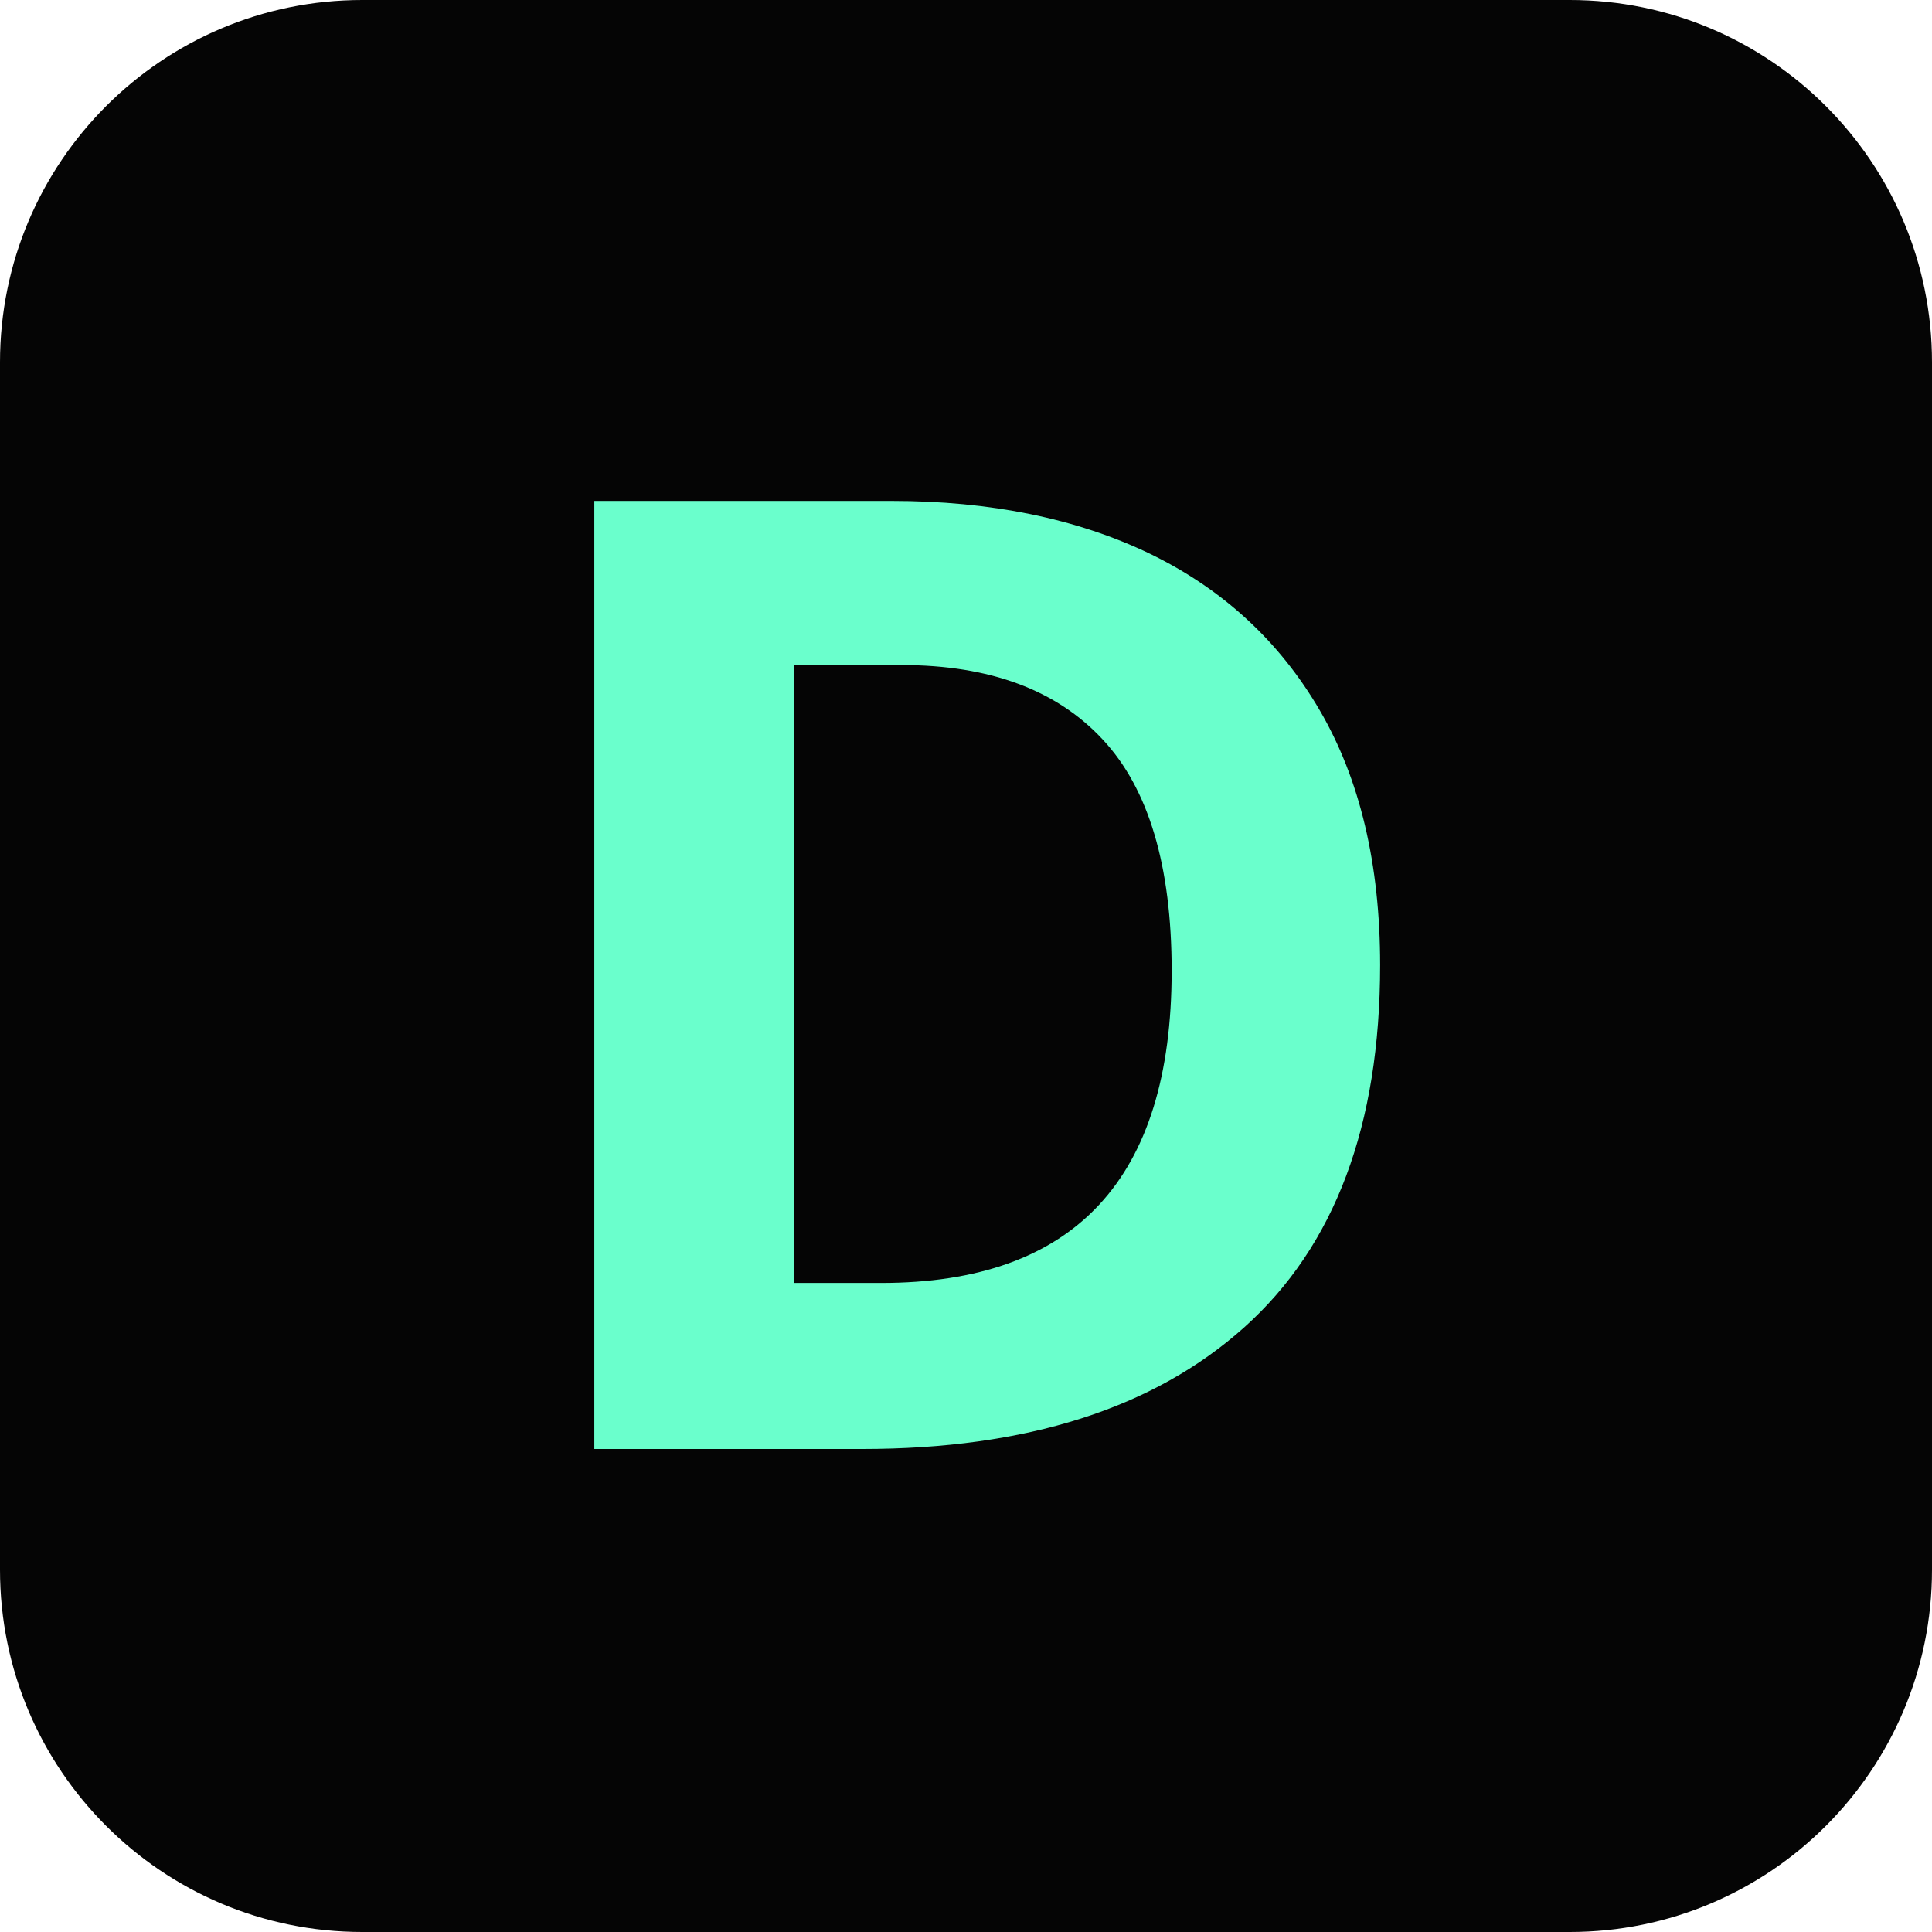
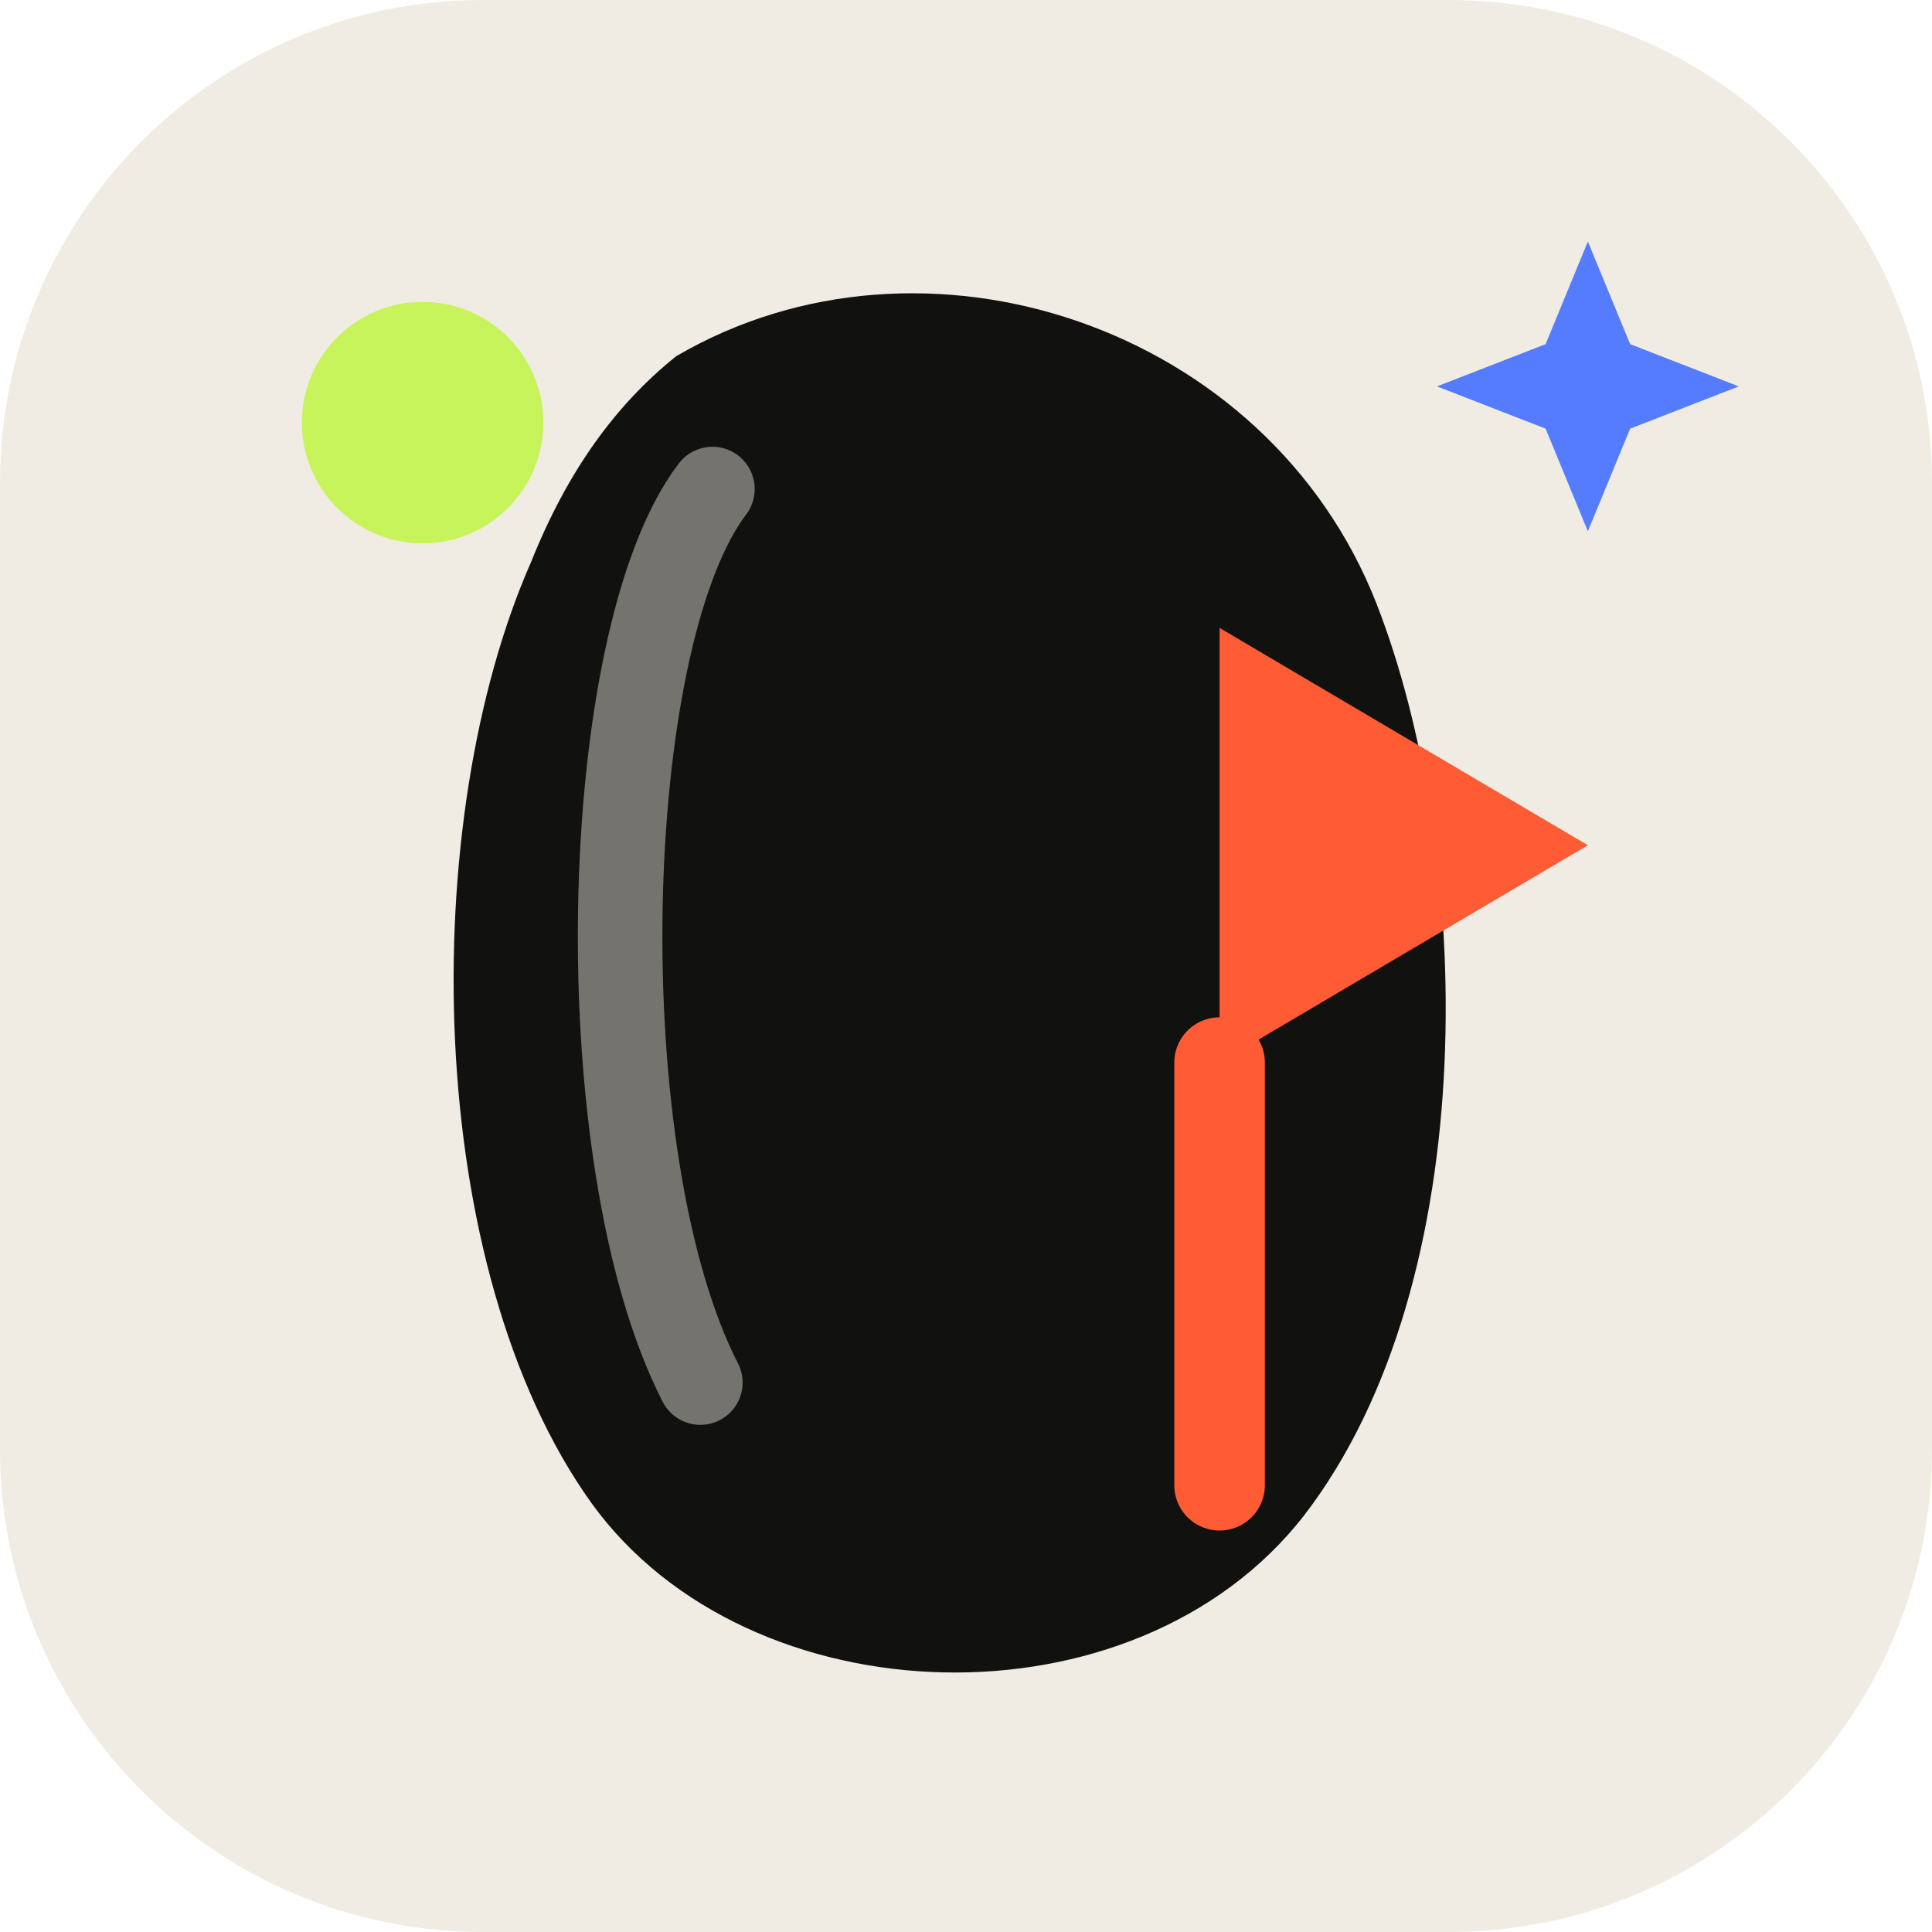
<svg xmlns="http://www.w3.org/2000/svg" viewBox="0 0 32 32">
-   <rect width="32" height="32" rx="6" fill="#050505" />
-   <text x="16" y="24" text-anchor="middle" font-family="system-ui, sans-serif" font-size="22" font-weight="700" fill="#6affcc">D</text>
+   <rect width="32" height="32" rx="8" fill="#f0ece3" />
+   <path d="M11.2 5.9c4.1-2.4 9.8-.5 11.6 4.1 1.6 4.1 1.8 11.2-1.2 15.1-2.8 3.6-9.2 3.4-11.8-.2-2.8-3.9-2.9-11.3-1-15.6.6-1.5 1.4-2.6 2.4-3.4Z" fill="#11110f" />
+   <path d="M11.8 8.1c-1.9 2.5-2.1 11.1-.2 14.8" fill="none" stroke="#f0ece3" stroke-width="1.4" stroke-linecap="round" opacity=".45" />
+   <path d="m20.2 10.4 6.1 3.6-6.1 3.6Z" fill="#ff5b35" />
+   <path d="M20.2 17.6v7" fill="none" stroke="#ff5b35" stroke-width="1.5" stroke-linecap="round" />
+   <circle cx="7" cy="7" r="2" fill="#c7f35b" />
+   <path d="m26.3 4 .7 1.7 1.8.7-1.8.7-.7 1.7-.7-1.7-1.8-.7 1.8-.7Z" fill="#557cff" />
</svg>
